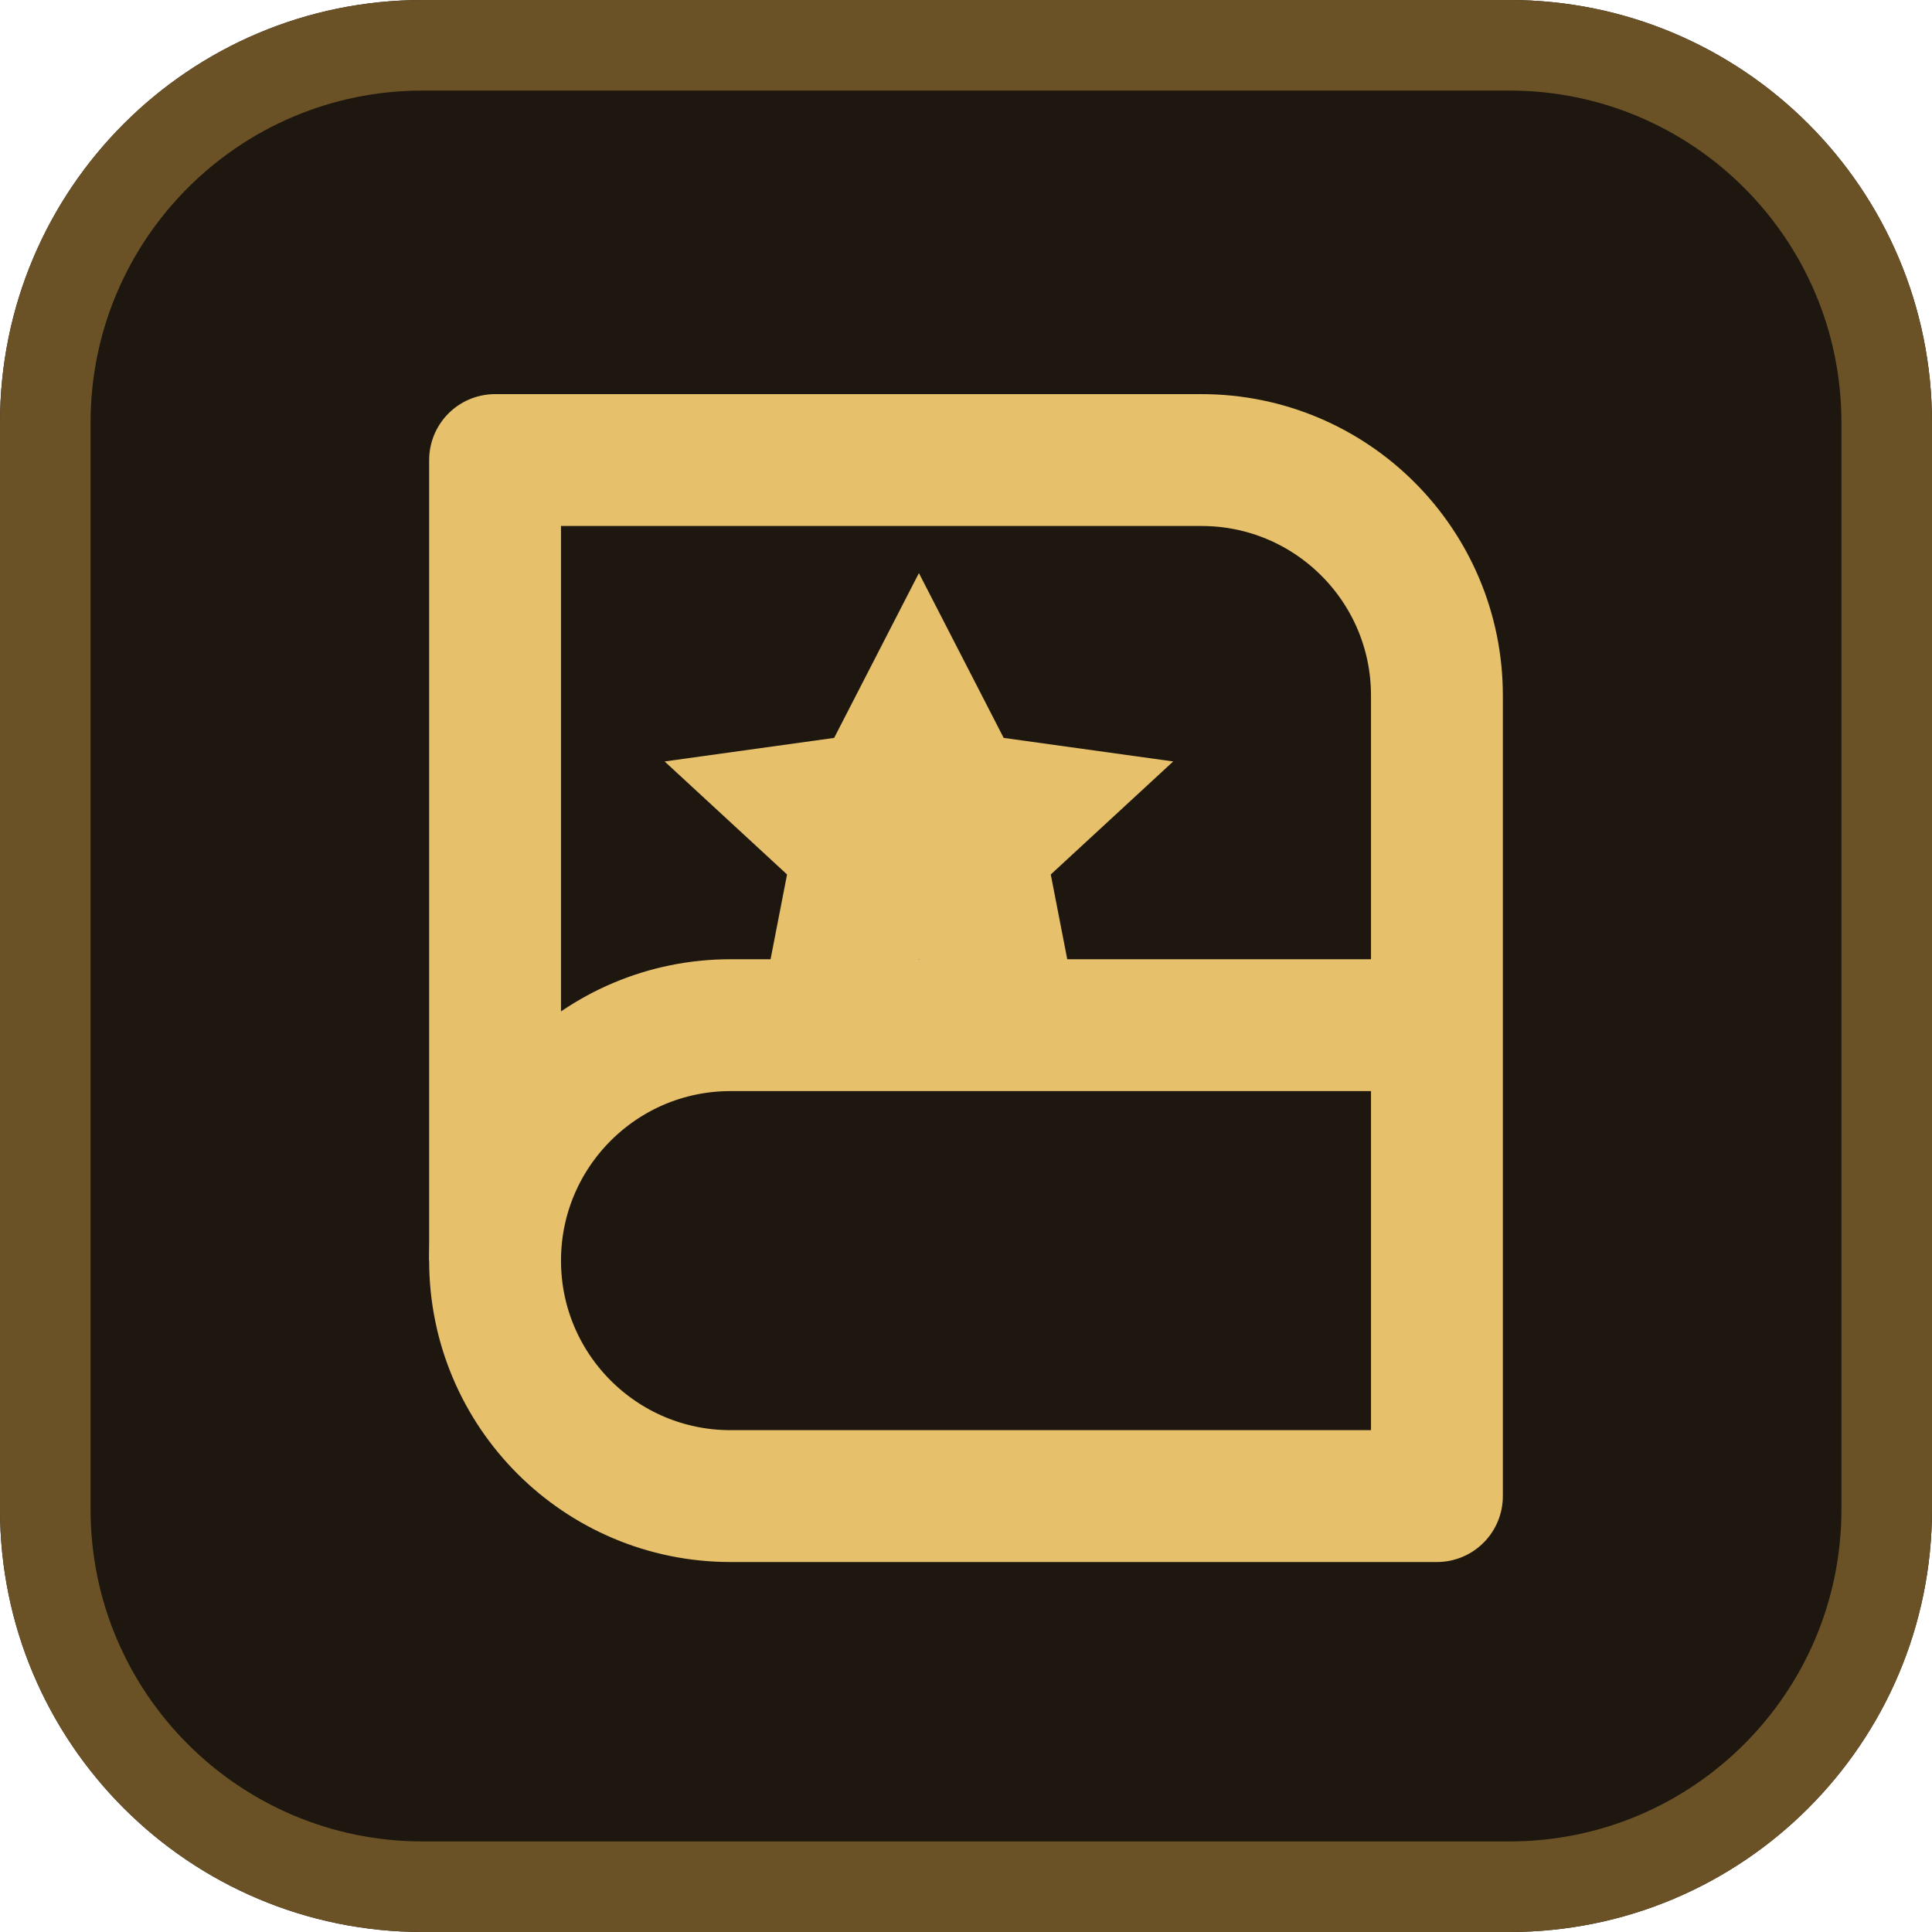
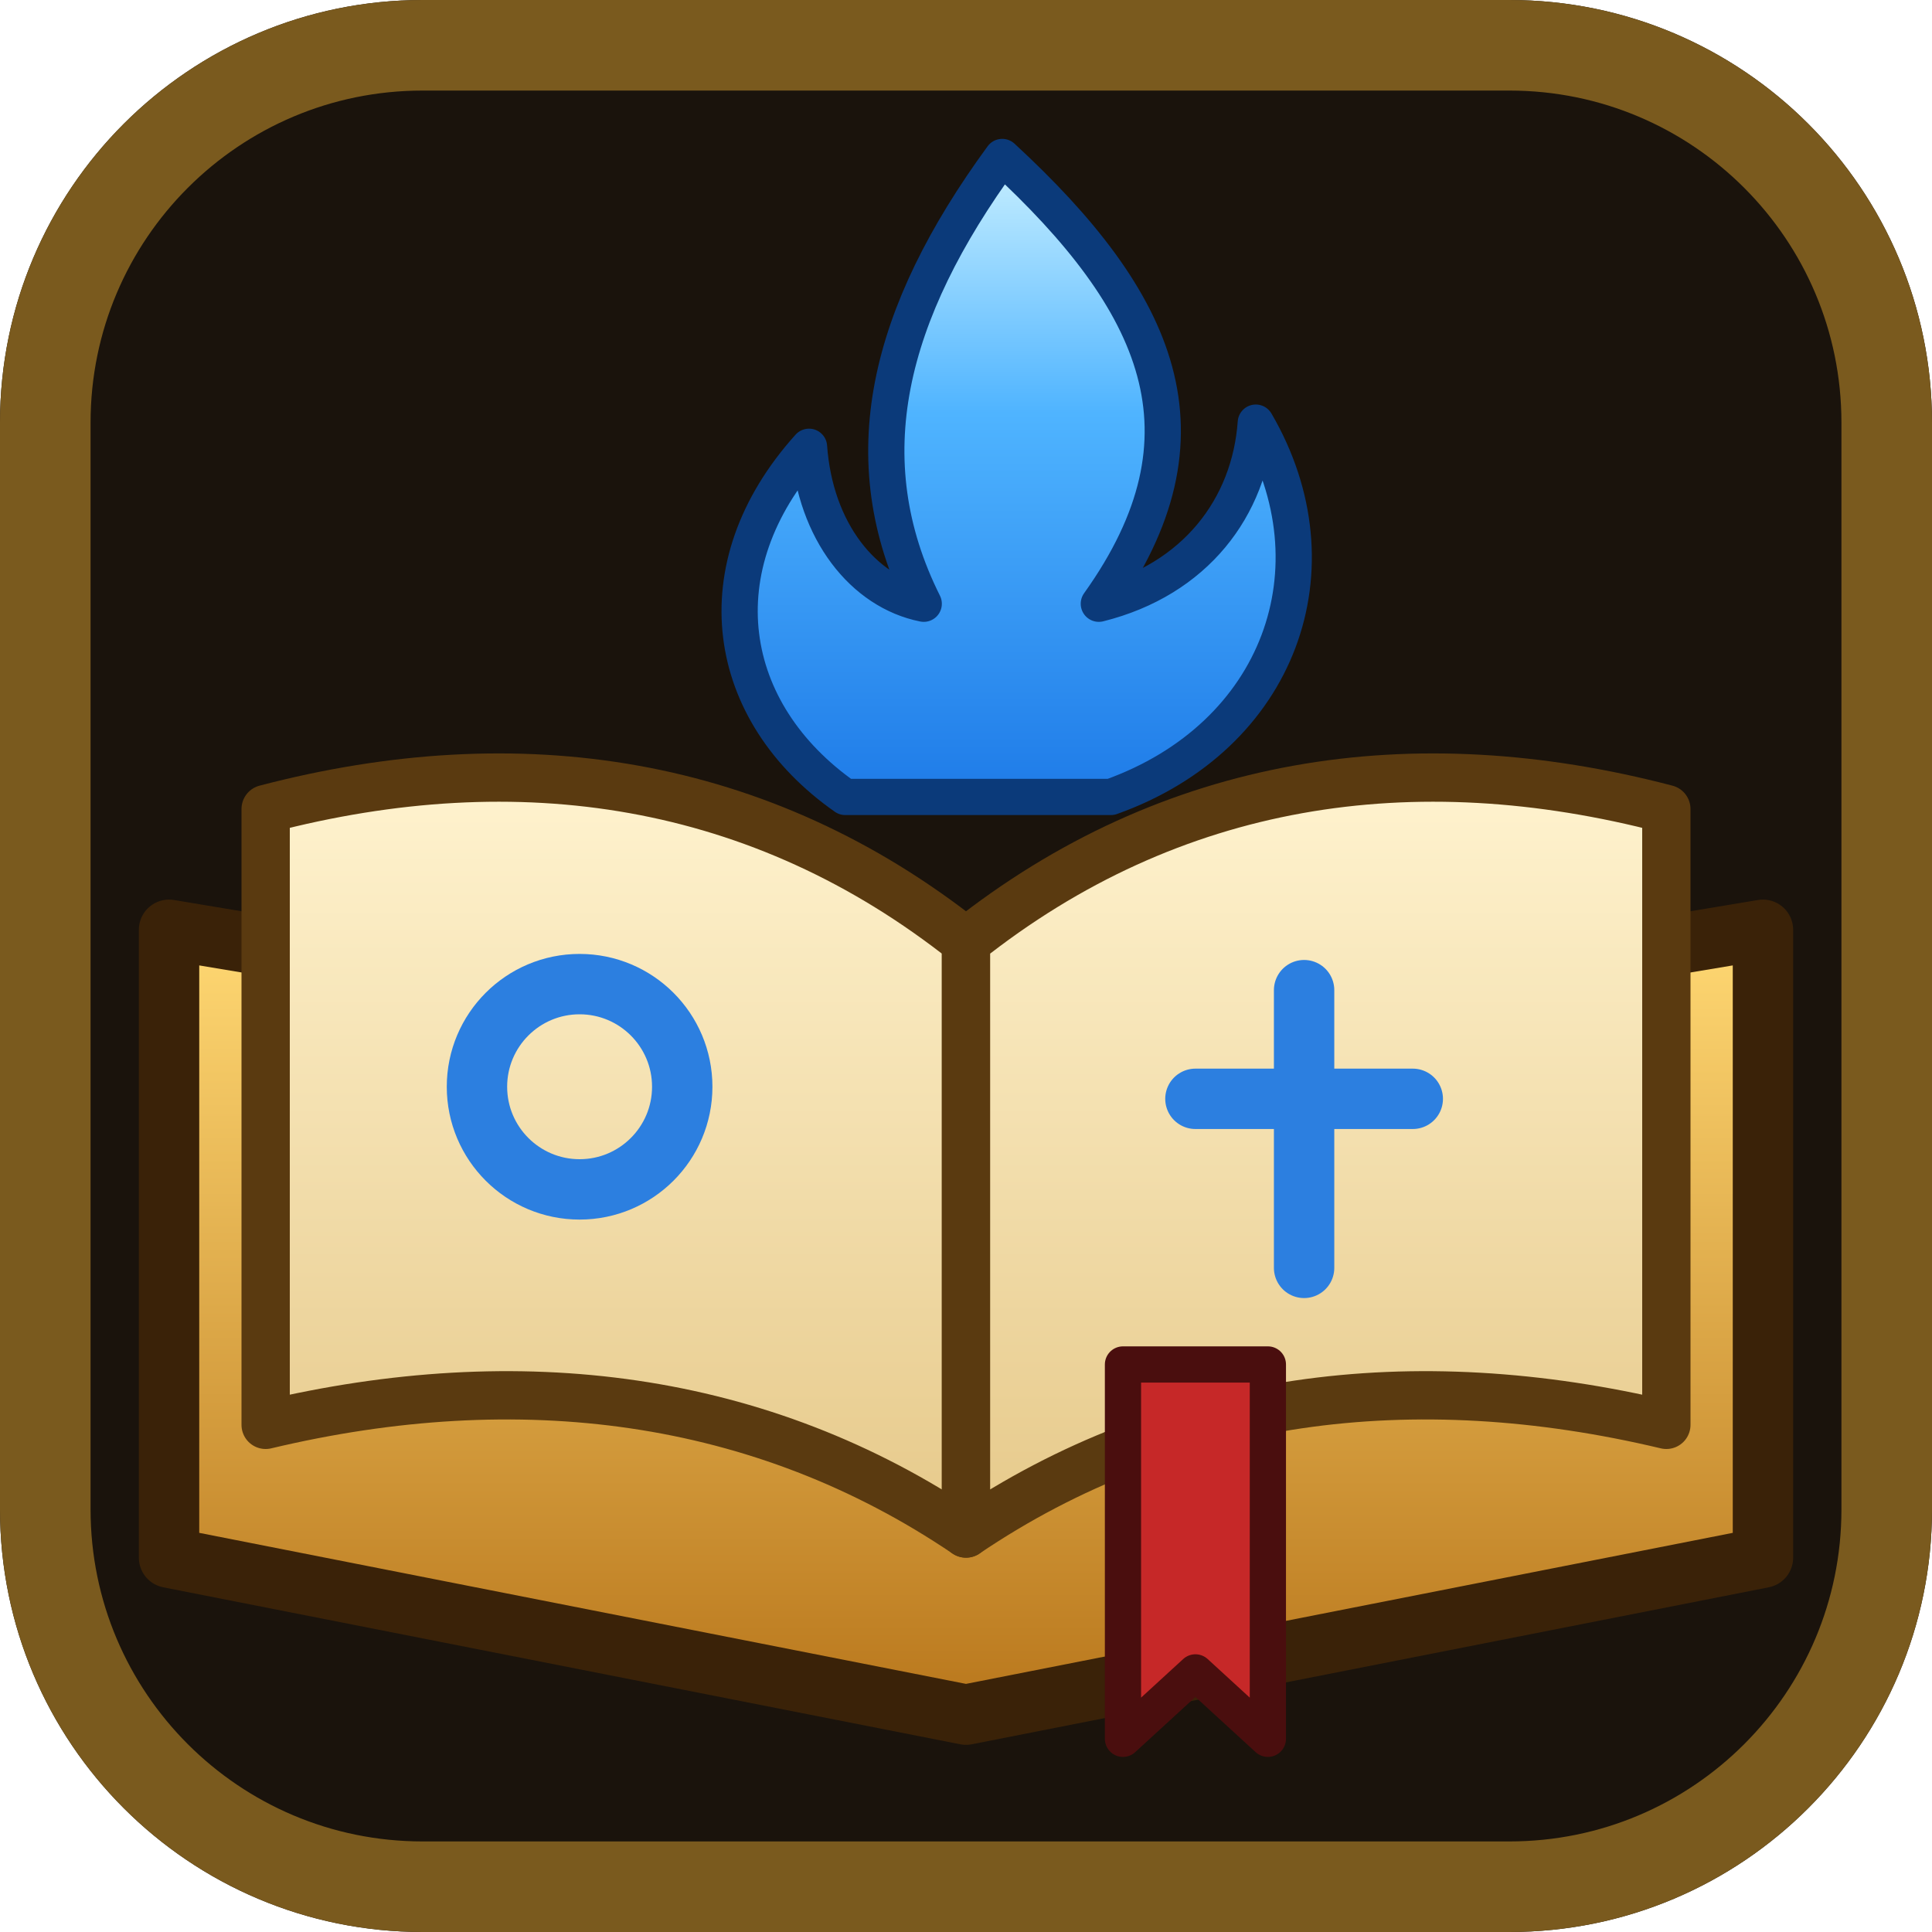
<svg xmlns="http://www.w3.org/2000/svg" viewBox="0 0 32 32">
-   <rect width="32" height="32" rx="7" fill="#1E170F" />
-   <rect x=".75" y=".75" width="30.5" height="30.5" rx="6.25" fill="none" stroke="#6B5226" stroke-width="1.5" />
-   <g transform="translate(16 16.2) scale(.78) translate(-16 -16)" fill="none" stroke="#E6C06A" stroke-width="2.8" stroke-linejoin="round">
-     <path d="M6 5h15a5 5 0 0 1 5 5v17H11a5 5 0 0 1-5-5z" />
-     <path d="M6 22a5 5 0 0 1 5-5h15" />
-     <path d="M15 7.4l1.8 3.5 3.6.5-2.6 2.4.7 3.6-3.5-1.8-3.5 1.8.7-3.6-2.6-2.4 3.6-.5z" fill="#E6C06A" stroke="none" />
-   </g>
+   <defs>
+     <linearGradient id="fl" x1="0" y1="1" x2="0" y2="0">
+       <stop offset="0" stop-color="#1E7BE8" />
+       <stop offset=".6" stop-color="#4FB4FF" />
+       <stop offset="1" stop-color="#C9F0FF" />
+     </linearGradient>
+     <linearGradient id="gd" x1="0" y1="0" x2="0" y2="1">
+       <stop offset="0" stop-color="#FFD873" />
+       <stop offset="1" stop-color="#B9771C" />
+     </linearGradient>
+     <linearGradient id="pg" x1="0" y1="0" x2="0" y2="1">
+       <stop offset="0" stop-color="#FFF3CF" />
+       <stop offset="1" stop-color="#E6C98A" />
+     </linearGradient>
+   </defs>
+   <rect width="32" height="32" rx="7" fill="#1A130C" />
+   <rect x=".75" y=".75" width="30.5" height="30.5" rx="6.25" fill="none" stroke="#7A5A1E" stroke-width="1.5" />
+   <path d="M16.6 2.6c2.6 2.4 3.6 4.6 1.6 7.4 1.6-.4 2.5-1.6 2.6-3 1.4 2.4.4 5.2-2.4 6.2h-4.4c-2-1.4-2.4-3.8-.6-5.8.1 1.4.9 2.4 1.9 2.6-1.2-2.4-.6-4.8 1.3-7.4z" fill="url(#fl)" stroke="#0B3A7A" stroke-width=".6" stroke-linejoin="round" />
+   <path d="M2.8 15.4 16 17.6l13.2-2.2v10.4L16 28.4 2.8 25.8z" fill="url(#gd)" stroke="#3A2208" stroke-width="1" stroke-linejoin="round" />
+   <path d="M4.4 13.4c4.2-1.1 8.2-.5 11.6 2.2v9.8c-3.4-2.3-7.4-2.8-11.6-1.8z" fill="url(#pg)" stroke="#5A3A10" stroke-width=".8" stroke-linejoin="round" />
+   <path d="M27.6 13.4c-4.2-1.1-8.2-.5-11.6 2.2v9.8c3.4-2.3 7.4-2.8 11.6-1.8z" fill="url(#pg)" stroke="#5A3A10" stroke-width=".8" stroke-linejoin="round" />
+   <circle cx="9.6" cy="18" r="1.7" fill="none" stroke="#2C7FE0" stroke-width="1" />
+   <path d="M21.6 16.4v4.6M19.8 18.2h3.6" stroke="#2C7FE0" stroke-width="1" stroke-linecap="round" />
+   <path d="M18.6 22.6h2.4v6.2l-1.2-1.1-1.2 1.1z" fill="#C62828" stroke="#4A0E0E" stroke-width=".6" stroke-linejoin="round" />
</svg>
